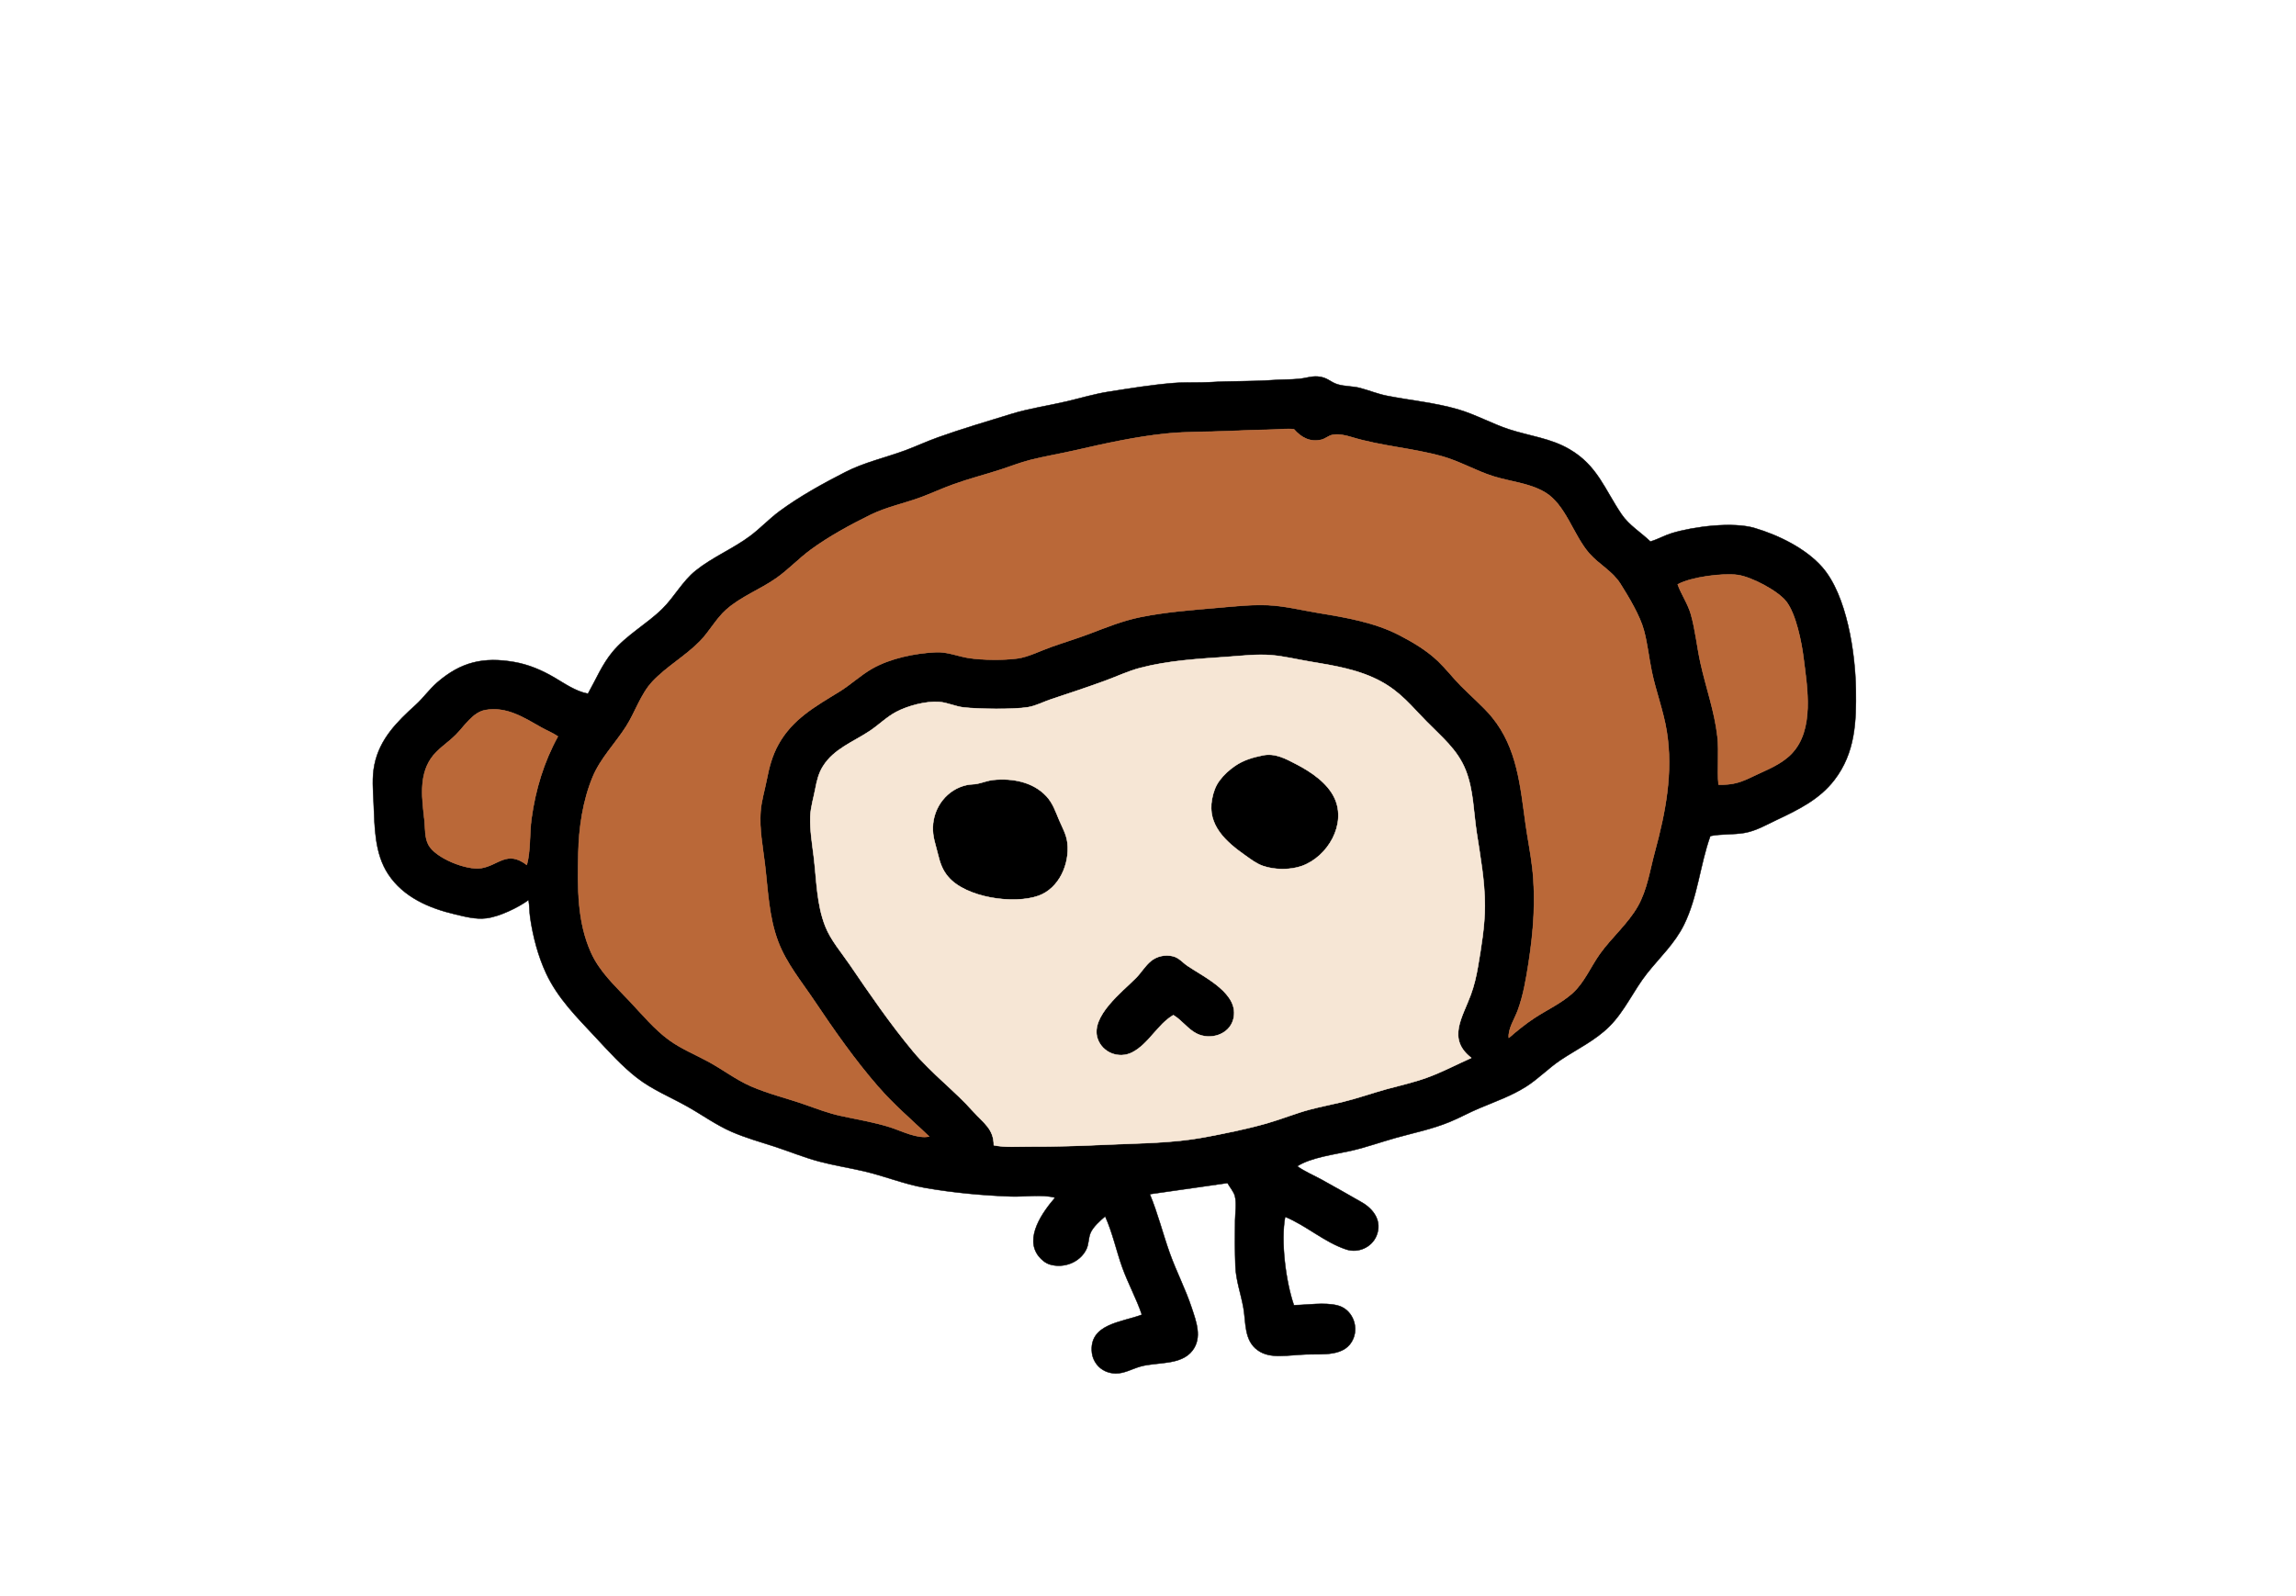
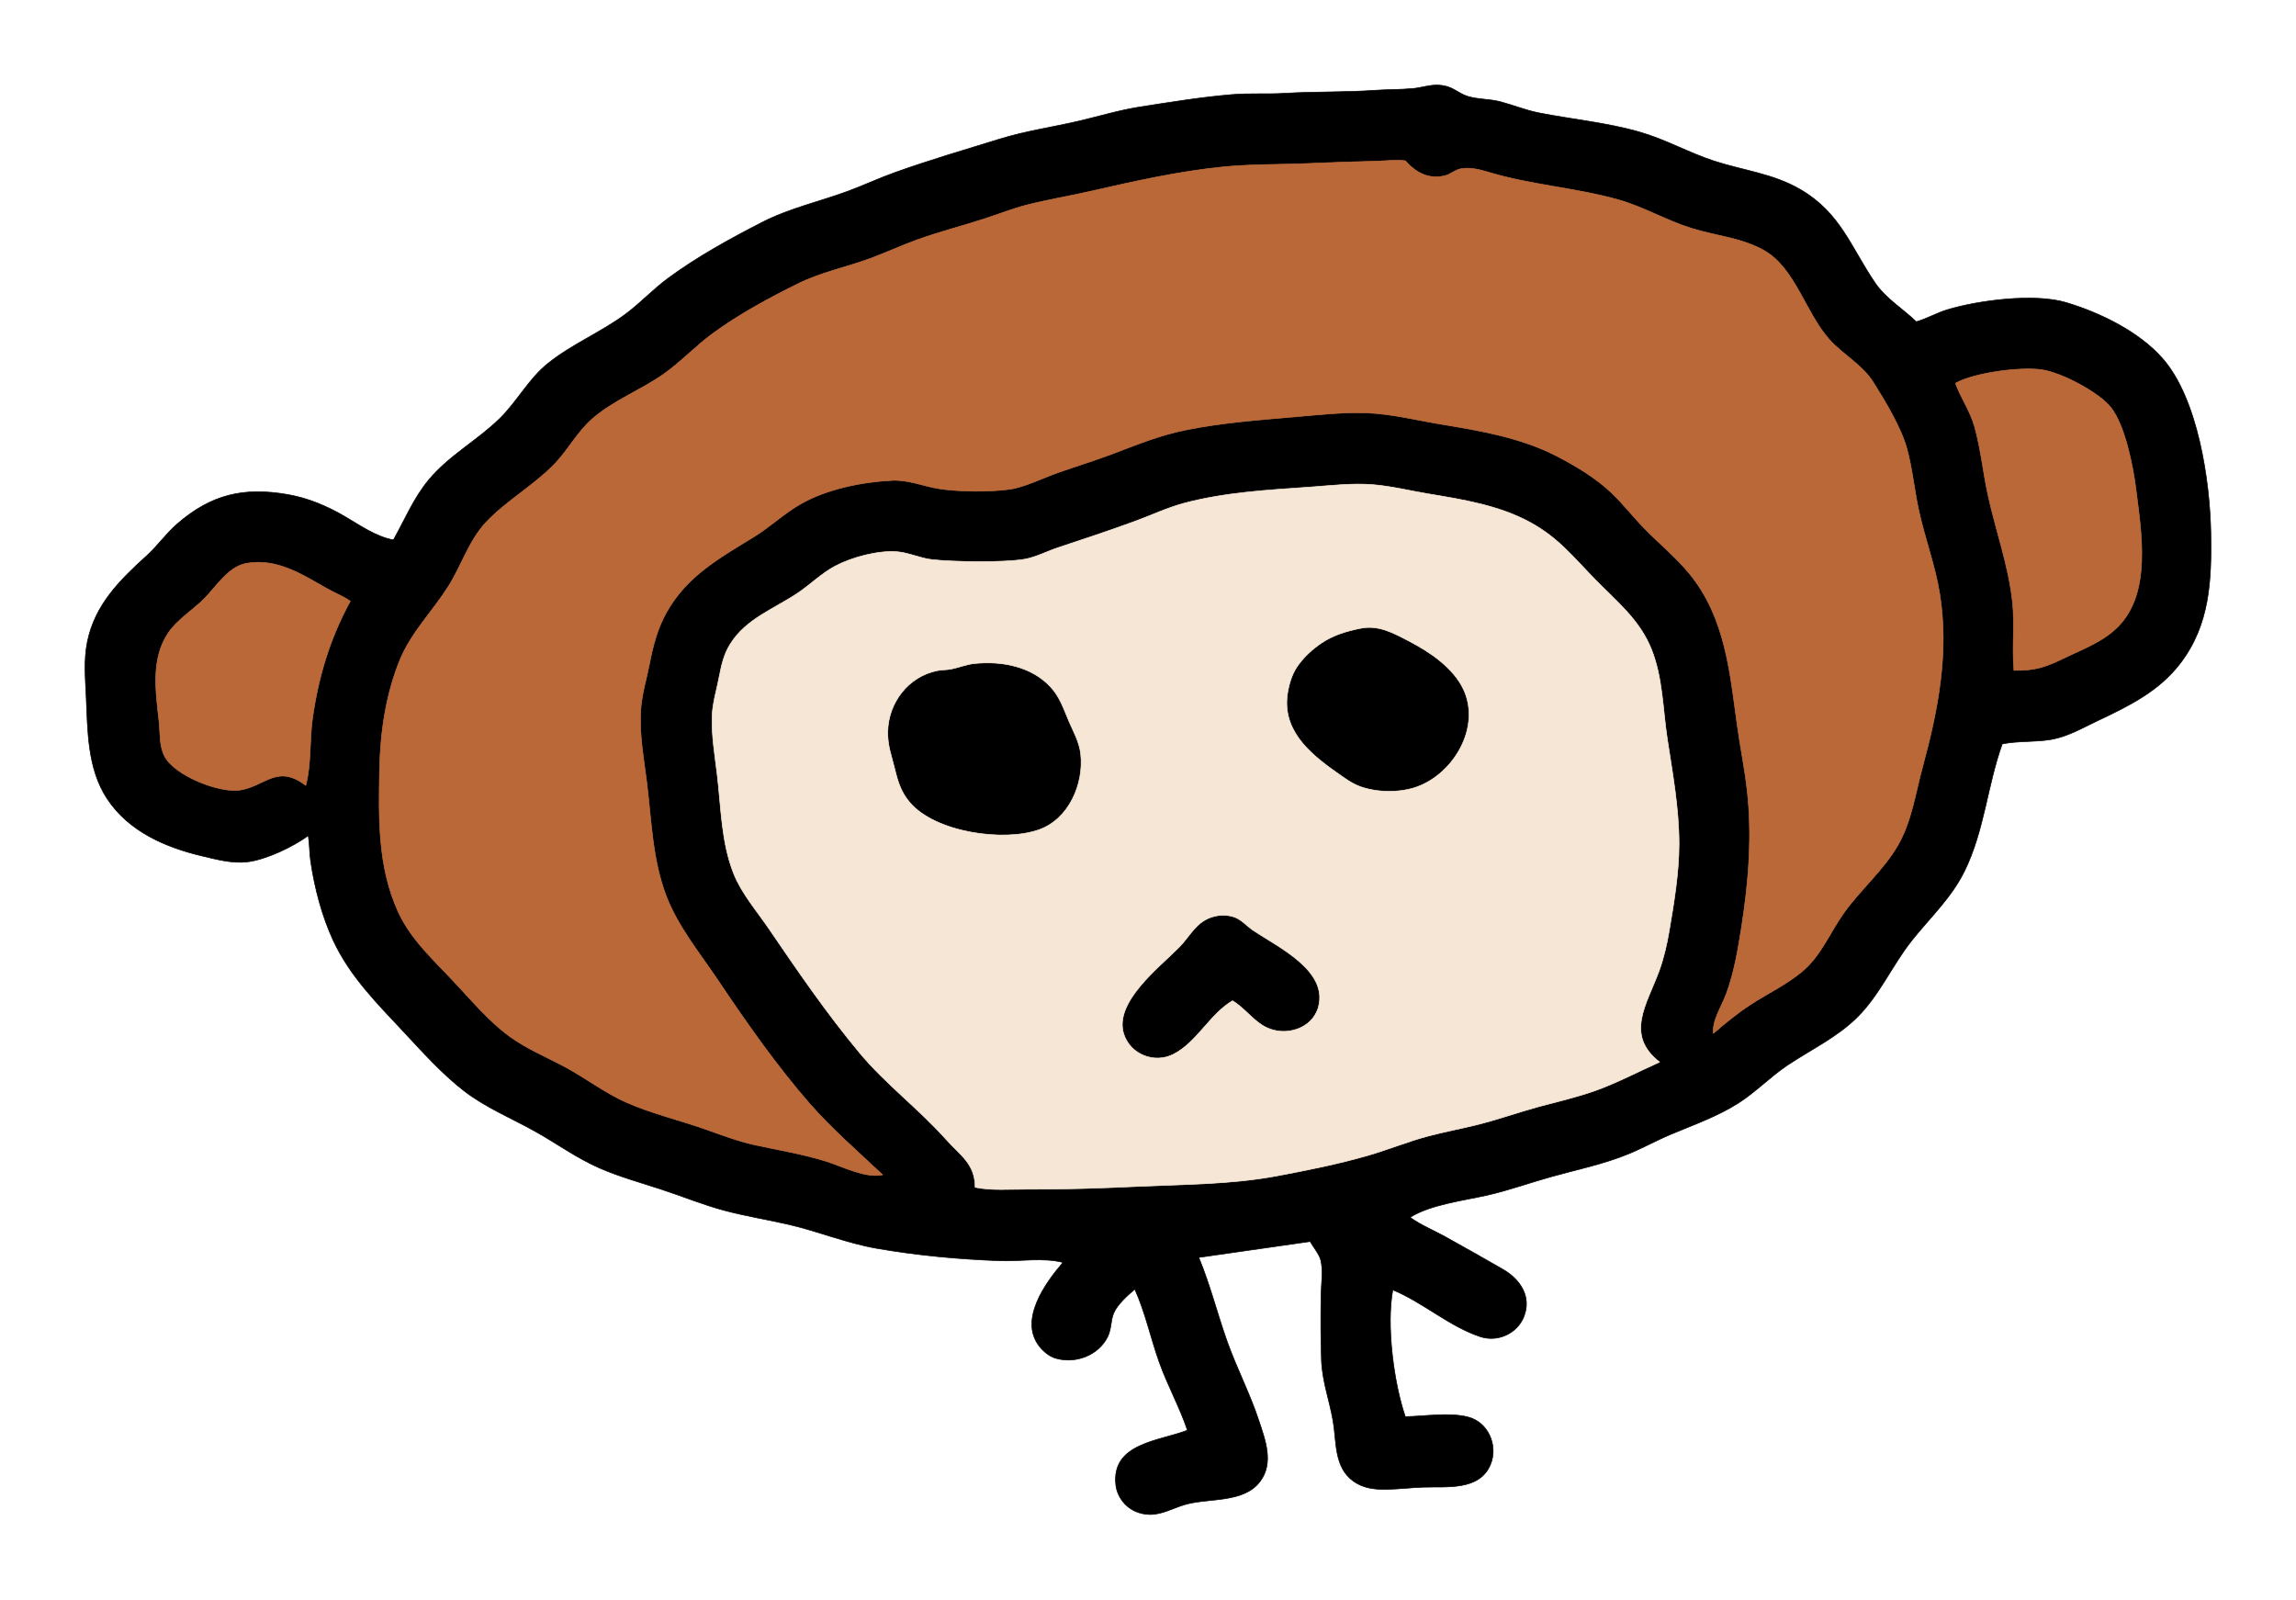
- <svg xmlns="http://www.w3.org/2000/svg" viewBox="0 0 1314 913" width="1314" height="913">
+ <svg xmlns="http://www.w3.org/2000/svg" width="916.67" height="638.55" viewBox="179.43 181.51 916.67 638.55">
  <path d="M0.25 0.25C438.08 0.25 875.92 0.25 1313.75 0.25C1313.75 304.42 1313.75 608.58 1313.75 912.75C875.92 912.75 438.08 912.75 0.25 912.75C0.25 608.58 0.25 304.42 0.25 0.25ZM944.5 309.94C939.1 304.75 932.27 300.64 928.04 294.4C918.29 280.04 914.27 266.56 898.3 257.2C887.39 250.8 875.39 249.59 863.66 245.75C853.68 242.48 844.43 237.22 834.3 234.28C821.02 230.43 807.32 229.22 793.83 226.56C788.58 225.53 783.59 223.48 778.44 222.11C774.26 220.99 769.65 221.24 765.56 220.01C761.16 218.69 759.8 215.93 754.07 215.5C750.48 215.23 747.03 216.53 743.5 216.85C738.47 217.31 733.35 217.2 728.3 217.56C716.39 218.4 704.42 218.02 692.5 218.75C685.52 219.18 678.47 218.68 671.5 219.25C659.16 220.26 646.73 222.3 634.54 224.2C626.38 225.46 618.41 227.9 610.39 229.78C599.8 232.26 588.95 233.79 578.54 237.01C564.63 241.3 550.49 245.45 536.78 250.35C530.52 252.58 524.49 255.41 518.26 257.73C506.77 261.99 494.7 264.62 483.73 270.24C470.94 276.79 457.71 284.07 446.13 292.61C440.22 296.97 435.18 302.42 429.3 306.81C419.41 314.19 407.8 318.85 398.15 326.62C390.46 332.81 385.98 341.68 379.02 348.52C370.07 357.31 358.64 363.38 350.58 373.1C344.57 380.34 341.07 388.92 336.5 397.04C329.48 395.77 323.05 391.16 316.91 387.58C309.96 383.54 302.44 380.36 294.5 378.96C276.66 375.82 263.73 378.91 250.17 390.66C245.7 394.54 242.31 399.45 237.93 403.43C227.33 413.02 217.3 422.93 214.31 437.7C212.82 445.05 213.5 452.1 213.83 459.5C214.44 473.26 214.3 488.37 222.17 500.31C230.82 513.46 245.52 519.8 260.34 523.28C266.17 524.66 272.19 526.29 278.24 525.57C285.68 524.69 296.48 519.52 302.5 515.1C303.06 518.43 302.95 521.84 303.44 525.21C304.99 535.88 307.93 547.21 312.5 557.01C319.26 571.5 330.1 582.16 340.84 593.68C348.28 601.66 355.98 610.25 364.62 616.94C373.36 623.71 383.68 627.88 393.26 633.26C401.76 638.02 409.77 643.87 418.71 647.77C426.67 651.25 435.09 653.57 443.33 656.26C451.78 659.02 460.08 662.46 468.68 664.75C477.11 666.99 485.78 668.37 494.26 670.32C506.18 673.07 517.42 677.78 529.53 679.88C545.76 682.69 562.04 684.19 578.5 684.81C586.53 685.11 596.18 683.44 603.82 685.5C596.8 693.63 586.06 708.48 594.45 719.04C596.03 721.02 598.3 722.95 600.76 723.7C608.7 726.11 617.93 722.65 621.65 715.19C623.18 712.14 622.82 708.7 624.09 705.68C625.5 702.3 629.76 698.49 632.5 696.18C636.68 705.45 638.84 715.72 642.25 725.3C645.55 734.54 650.37 743.19 653.5 752.47C642.4 756.85 622.9 757.52 624.94 774.5C625.22 776.79 626.22 779.02 627.62 780.86C630.21 784.26 634.29 786.06 638.5 786.11C643.5 786.15 647.86 783.5 652.56 782.15C662.09 779.41 675.86 781.67 682.48 772.97C688.12 765.55 684.59 756.36 681.98 748.5C678.43 737.75 673.21 727.79 669.41 717.15C665.43 706 662.59 694.42 658.03 683.5C672.85 681.38 687.68 679.25 702.5 677.13C703.74 679.36 706.16 682.19 706.75 684.62C707.78 688.83 706.92 694.18 706.85 698.5C706.72 707.16 706.72 715.84 707.02 724.5C707.31 732.91 710.21 740.53 711.64 748.72C713.09 757.06 711.97 767.18 719.72 772.78C723.54 775.54 727.9 776.12 732.5 776.08C737.51 776.04 742.49 775.39 747.5 775.21C756.8 774.86 770.17 776.8 774.54 766.07C777.6 758.57 773.61 749.19 765.41 747.16C757.75 745.26 748.36 746.93 740.5 747.04C735.84 733.55 732.89 710.41 735.5 696.45C747.61 701.45 758.04 711.04 770.47 715.14C777.28 717.39 785.04 713.97 787.78 707.28C791.12 699.07 786.26 692.13 779.33 688.16C771.69 683.79 764.04 679.41 756.33 675.17C751.68 672.61 746.73 670.6 742.4 667.5C750.32 662.42 764.04 660.73 773.25 658.64C781.87 656.68 790.18 653.67 798.69 651.29C809.02 648.4 819.63 646.26 829.59 642.16C835.42 639.76 840.93 636.68 846.75 634.25C855.74 630.49 865.09 627.18 873.37 621.93C880.45 617.44 886.23 611.31 893.19 606.67C902.58 600.42 912.92 595.56 921.01 587.51C929.85 578.72 934.9 566.85 942.59 557.13C949.92 547.89 958.48 540.01 963.76 529.26C971.65 513.22 972.87 495.11 978.82 478.5C985.16 477.21 991.93 477.82 998.39 476.71C1004.91 475.58 1010.86 472.09 1016.77 469.3C1029.21 463.41 1041.29 457.57 1049.88 446.34C1061.75 430.82 1062.4 413.17 1062.1 394.5C1061.77 373.8 1056.99 340.79 1042.87 324.66C1033.42 313.88 1017.83 306.31 1004.29 302.27C991.75 298.52 969.26 301.35 956.67 305.22C952.5 306.51 948.66 308.77 944.5 309.94Z" fill="none" fill-rule="evenodd" stroke="none" stroke-width="0.25" stroke-linejoin="round" />
  <path d="M944.5 309.94C948.66 308.77 952.5 306.51 956.67 305.22C969.26 301.35 991.75 298.52 1004.29 302.27C1017.83 306.31 1033.42 313.88 1042.87 324.66C1056.99 340.79 1061.77 373.8 1062.1 394.5C1062.4 413.17 1061.75 430.82 1049.88 446.34C1041.29 457.57 1029.21 463.41 1016.77 469.3C1010.86 472.09 1004.91 475.58 998.39 476.71C991.93 477.82 985.16 477.21 978.82 478.5C972.87 495.11 971.65 513.22 963.76 529.26C958.48 540.01 949.92 547.89 942.59 557.13C934.9 566.85 929.85 578.72 921.01 587.51C912.92 595.56 902.58 600.42 893.19 606.67C886.23 611.31 880.45 617.44 873.37 621.93C865.09 627.18 855.74 630.49 846.75 634.25C840.93 636.68 835.42 639.76 829.59 642.16C819.63 646.26 809.02 648.4 798.69 651.29C790.18 653.67 781.87 656.68 773.25 658.64C764.04 660.73 750.32 662.42 742.4 667.5C746.73 670.6 751.68 672.61 756.33 675.17C764.04 679.41 771.69 683.79 779.33 688.16C786.26 692.13 791.12 699.07 787.78 707.28C785.04 713.97 777.28 717.39 770.47 715.14C758.04 711.04 747.61 701.45 735.5 696.45C732.89 710.41 735.84 733.55 740.5 747.04C748.36 746.93 757.75 745.26 765.41 747.16C773.61 749.19 777.6 758.57 774.54 766.07C770.17 776.8 756.8 774.86 747.5 775.21C742.49 775.39 737.51 776.04 732.5 776.08C727.9 776.12 723.54 775.54 719.72 772.78C711.97 767.18 713.09 757.06 711.64 748.72C710.21 740.53 707.31 732.91 707.02 724.5C706.72 715.84 706.72 707.16 706.85 698.5C706.92 694.18 707.78 688.83 706.75 684.62C706.16 682.19 703.74 679.36 702.5 677.13C687.68 679.25 672.85 681.38 658.03 683.5C662.59 694.42 665.43 706 669.41 717.15C673.21 727.79 678.43 737.75 681.98 748.5C684.59 756.36 688.12 765.55 682.48 772.97C675.86 781.67 662.09 779.41 652.56 782.15C647.86 783.5 643.5 786.15 638.5 786.11C634.29 786.06 630.21 784.26 627.62 780.86C626.22 779.02 625.22 776.79 624.94 774.5C622.9 757.52 642.4 756.85 653.5 752.47C650.37 743.19 645.55 734.54 642.25 725.3C638.84 715.72 636.68 705.45 632.5 696.18C629.76 698.49 625.5 702.3 624.09 705.68C622.82 708.7 623.18 712.14 621.65 715.19C617.93 722.65 608.7 726.11 600.76 723.7C598.3 722.95 596.03 721.02 594.45 719.04C586.06 708.48 596.8 693.63 603.82 685.5C596.18 683.44 586.53 685.11 578.5 684.81C562.04 684.19 545.76 682.69 529.53 679.88C517.42 677.78 506.18 673.07 494.26 670.32C485.78 668.37 477.11 666.99 468.68 664.75C460.08 662.46 451.78 659.02 443.33 656.26C435.09 653.57 426.67 651.25 418.71 647.77C409.77 643.87 401.76 638.02 393.26 633.26C383.68 627.88 373.36 623.71 364.62 616.94C355.98 610.25 348.28 601.66 340.84 593.68C330.1 582.16 319.26 571.5 312.5 557.01C307.93 547.21 304.99 535.88 303.44 525.21C302.95 521.84 303.06 518.43 302.5 515.1C296.48 519.52 285.68 524.69 278.24 525.57C272.19 526.29 266.17 524.66 260.34 523.28C245.52 519.8 230.82 513.46 222.17 500.31C214.3 488.37 214.44 473.26 213.83 459.5C213.5 452.1 212.82 445.05 214.31 437.7C217.3 422.93 227.33 413.02 237.93 403.43C242.31 399.45 245.7 394.54 250.17 390.66C263.73 378.91 276.66 375.82 294.5 378.96C302.44 380.36 309.96 383.54 316.91 387.58C323.05 391.16 329.48 395.77 336.5 397.04C341.07 388.92 344.57 380.34 350.58 373.1C358.64 363.38 370.07 357.31 379.02 348.52C385.98 341.68 390.46 332.81 398.15 326.62C407.8 318.85 419.41 314.19 429.3 306.81C435.18 302.42 440.22 296.97 446.13 292.61C457.71 284.07 470.94 276.79 483.73 270.24C494.7 264.62 506.77 261.99 518.26 257.73C524.49 255.41 530.52 252.58 536.78 250.35C550.49 245.45 564.63 241.3 578.54 237.01C588.95 233.79 599.8 232.26 610.39 229.78C618.41 227.9 626.38 225.46 634.54 224.2C646.73 222.3 659.16 220.26 671.5 219.25C678.47 218.68 685.52 219.18 692.5 218.75C704.42 218.02 716.39 218.4 728.3 217.56C733.35 217.2 738.47 217.31 743.5 216.85C747.03 216.53 750.48 215.23 754.07 215.5C759.8 215.93 761.16 218.69 765.56 220.01C769.65 221.24 774.26 220.99 778.44 222.11C783.59 223.48 788.58 225.53 793.83 226.56C807.32 229.22 821.02 230.43 834.3 234.28C844.43 237.22 853.68 242.48 863.66 245.75C875.39 249.59 887.39 250.8 898.3 257.2C914.27 266.56 918.29 280.04 928.04 294.4C932.27 300.64 939.1 304.75 944.5 309.94ZM740.5 245.68C736.59 245.24 732.45 245.77 728.5 245.87C719.82 246.08 711.17 246.36 702.5 246.75C690.81 247.28 679.15 246.98 667.5 248.16C649.76 249.97 632.63 253.81 615.33 257.76C606.81 259.71 598.13 261.14 589.66 263.27C583.82 264.74 578.15 267.03 572.42 268.87C563.53 271.74 554.47 274.06 545.68 277.22C539.44 279.46 533.39 282.28 527.16 284.6C517.63 288.14 507.37 290.18 498.22 294.68C486.68 300.36 474.49 306.97 464.11 314.57C457.2 319.62 451.34 325.95 444.35 330.89C435.16 337.37 423.96 341.5 415.55 349.03C409.74 354.22 406.02 361.47 400.55 367.05C392.24 375.52 381.61 381.42 373.49 390C366.7 397.17 363.6 407.51 358.33 415.79C352.14 425.52 343.67 433.96 339.21 444.7C333.55 458.32 331.26 473.83 330.98 488.5C330.61 507.84 330.17 527.22 338.28 545.24C343.16 556.07 351.88 564.13 359.91 572.6C367.17 580.25 374.52 589.22 383.1 595.4C389.83 600.25 397.77 603.54 405.06 607.45C413.37 611.92 421.14 617.95 429.77 621.71C439.92 626.12 450.8 628.68 461.22 632.36C467.69 634.65 474.1 637.09 480.82 638.57C490.35 640.67 500.05 642.2 509.39 645.15C516.03 647.26 524.93 651.95 531.8 650.5C521.87 641.14 511.54 632.24 502.55 621.94C489.32 606.78 477.13 589.33 465.93 572.62C458.69 561.82 450.09 551.42 445.41 539.16C439.94 524.84 439.54 509.56 437.73 494.54C436.54 484.63 434.52 474.55 435.27 464.5C435.72 458.41 437.6 452.37 438.76 446.41C440.15 439.24 441.92 432.45 445.51 426C453.61 411.46 466.7 404.25 480.34 395.87C486.91 391.83 492.46 386.47 499.18 382.64C509.63 376.7 523.62 373.88 535.5 373.29C542.29 372.95 548.13 375.68 554.69 376.66C562.64 377.83 574.5 377.93 582.47 376.84C588.36 376.04 595.97 372.25 601.71 370.23C608.89 367.69 616.19 365.48 623.32 362.79C633.02 359.12 642.33 355.29 652.55 353.21C667.43 350.18 682.38 349.14 697.5 347.81C706.63 347.01 716.31 345.97 725.47 346.35C735.21 346.76 744.98 349.24 754.55 350.82C770.22 353.4 786.64 356.17 800.92 363.56C808.72 367.6 816.68 372.35 823.04 378.46C827.66 382.9 831.53 387.94 836 392.51C841.88 398.54 848.63 404.02 853.96 410.55C868.35 428.16 870.08 449.96 873.08 471.5C874.25 479.86 875.94 488.11 876.92 496.5C879.06 514.76 877.6 533.38 874.76 551.44C873.34 560.48 871.82 569.59 868.66 578.23C866.87 583.14 862.92 588.97 863.5 594.04C868.19 589.98 872.98 586.05 878.17 582.65C885.36 577.93 893.51 574.23 899.94 568.45C906.62 562.45 910.37 553.29 915.53 546.03C922.23 536.61 931.53 528.81 937.26 518.75C942.7 509.2 944.2 497.99 947.05 487.53C953.19 464.95 957.63 442.04 953.85 418.54C951.98 406.92 947.69 395.87 945.29 384.35C943.66 376.5 942.87 368.41 940.76 360.65C938.5 352.29 932.01 341.54 927.36 334.16C922.8 326.92 915.2 323.15 909.62 316.86C900.33 306.37 896.08 288.61 883.89 281.6C874.95 276.46 864.46 275.69 854.78 272.67C844.73 269.54 835.52 264.04 825.36 261.2C808.21 256.41 790.49 255.38 773.41 250.17C770.06 249.15 766.04 248.21 762.52 248.92C760.29 249.37 758.51 251.15 756.26 251.68C749.7 253.23 744.69 250.42 740.5 245.68ZM983.5 449.12C992.13 449.24 996.09 447.82 1003.66 444.16C1011.17 440.53 1019.13 437.68 1025.1 431.61C1038.59 417.91 1034.29 393.58 1032.15 376.49C1031.05 367.62 1027.83 351.39 1022.25 344.26C1017.41 338.07 1002.21 330.15 994.47 329.09C985.87 327.92 967.76 330.27 960.15 334.5C962.28 340.37 966.02 345.6 967.74 351.7C970.29 360.76 971.17 370.26 973.2 379.44C976.31 393.56 981.24 407.03 982.88 421.5C983.91 430.63 982.68 440.07 983.5 449.12ZM842.01 605.5C828.05 594.64 836.92 582.45 841.76 569.28C843.64 564.16 844.88 558.8 845.8 553.44C847.72 542.21 849.77 529.92 849.78 518.5C849.79 504.28 847.22 490.42 845.09 476.48C843.26 464.52 843.3 452.09 838.76 440.7C834.09 429.01 825.06 421.79 816.47 413.03C807.69 404.09 801.72 396.27 790.4 390.08C777.95 383.26 763.46 380.95 749.66 378.66C742.34 377.45 734.87 375.58 727.5 374.99C719.14 374.32 710.8 375.37 702.5 375.95C685.79 377.12 668.89 378.02 652.63 382.27C645.57 384.11 639.1 387.24 632.27 389.72C622.14 393.4 611.86 396.84 601.64 400.21C597.24 401.67 592.99 403.99 588.4 404.77C580.15 406.17 560.04 405.86 551.5 404.91C546.76 404.38 542.21 402.12 537.5 401.76C529.98 401.19 519.57 403.97 512.95 407.46C507.49 410.33 502.95 414.92 497.83 418.34C488.39 424.65 477.34 428.5 471.02 438.56C468.53 442.53 467.51 446.75 466.65 451.29C465.65 456.65 463.91 462.02 463.74 467.5C463.5 475.29 464.81 482.85 465.74 490.53C467.35 503.8 467.34 517.61 472.33 530.21C475.49 538.18 481.56 545.14 486.35 552.17C497.86 569.07 509.54 586.13 522.64 601.84C533.1 614.38 546.3 624.19 557.13 636.35C562.84 642.76 568.73 646.04 568.76 655.5C575.35 656.86 582.72 656.21 589.5 656.25C604.2 656.33 618.83 655.83 633.5 655.15C652.28 654.28 670.91 654.38 689.47 650.9C701.45 648.65 713.71 646.2 725.43 642.82C733.55 640.48 741.38 637.24 749.54 635.07C755.73 633.42 762.07 632.23 768.29 630.72C776.86 628.65 785.21 625.64 793.72 623.31C801.31 621.25 808.98 619.54 816.4 616.88C825.1 613.76 833.56 609.28 842.01 605.5ZM319.28 421.5C316.42 419.51 313.08 418.23 310.01 416.5C300.02 410.86 289.97 404.22 277.76 406.42C270.62 407.7 265.69 415.73 260.98 420.5C256.41 425.11 250.28 428.76 246.62 434.16C239.59 444.56 241.62 457.69 242.92 469.5C243.43 474.11 242.97 479.1 245.12 483.37C249.03 491.12 267.16 498.28 275.45 496.89C285.36 495.22 290.21 486.41 301.5 495.06C303.74 486.68 302.96 477.2 304.17 468.51C306.49 451.79 311.16 436.33 319.28 421.5ZM722.73 432.32C729.85 430.89 735.87 434.26 742.03 437.47C750.28 441.75 759.7 448.08 763.75 456.75C770.77 471.77 759.92 490.27 745.2 495.62C738.52 498.05 729.48 497.97 722.79 495.64C718.99 494.31 716.02 491.97 712.78 489.7C701.72 481.92 690.71 472.34 693.65 457.26C694.42 453.31 695.58 449.86 698.04 446.6C700.46 443.4 703.52 440.6 706.82 438.35C711.73 435 716.97 433.49 722.73 432.32ZM568.59 446.38C579.35 445.31 591.17 447.47 598.83 455.69C602.62 459.76 604.05 464.4 606.17 469.37C608.05 473.77 610.34 477.61 610.9 482.5C612.26 494.41 606.2 508.51 594.27 512.74C580.11 517.77 552.81 513.84 542.64 501.85C539.23 497.84 537.92 493.68 536.71 488.7C535.42 483.34 533.72 479.2 533.86 473.5C534.14 462 542.02 451.57 553.63 449.23C555.48 448.86 557.37 448.97 559.21 448.6C562.39 447.95 565.31 446.71 568.59 446.38ZM671.5 581.03C662.45 586.33 657.34 597.61 647.88 602.4C640.33 606.23 630.81 602.53 628.12 594.42C623.91 581.68 642.23 567.73 650.17 559.68C653.11 556.7 655.44 552.69 658.64 550.09C662.15 547.23 666.86 546.23 671.26 547.3C674.84 548.18 676.8 550.91 679.67 552.85C689.47 559.5 709.72 568.8 705.83 583.43C703.45 592.35 692.57 595.49 684.86 591.61C679.81 589.08 676.41 583.95 671.5 581.03Z" fill="#000000" fill-rule="evenodd" stroke="#000000" stroke-width="0.25" stroke-linejoin="round" />
  <path d="M740.5 245.68C744.69 250.42 749.7 253.23 756.26 251.68C758.51 251.15 760.29 249.37 762.52 248.92C766.04 248.21 770.06 249.15 773.41 250.17C790.49 255.38 808.21 256.41 825.36 261.2C835.52 264.04 844.73 269.54 854.78 272.67C864.46 275.69 874.95 276.46 883.89 281.6C896.08 288.61 900.33 306.37 909.62 316.86C915.2 323.15 922.8 326.92 927.36 334.16C932.01 341.54 938.5 352.29 940.76 360.65C942.87 368.41 943.66 376.5 945.29 384.35C947.69 395.87 951.98 406.92 953.85 418.54C957.63 442.04 953.19 464.95 947.05 487.53C944.2 497.99 942.7 509.2 937.26 518.75C931.53 528.81 922.23 536.61 915.53 546.03C910.37 553.29 906.62 562.45 899.94 568.45C893.51 574.23 885.36 577.93 878.17 582.65C872.98 586.05 868.19 589.98 863.5 594.04C862.92 588.97 866.87 583.14 868.66 578.23C871.82 569.59 873.34 560.48 874.76 551.44C877.6 533.38 879.06 514.76 876.92 496.5C875.94 488.11 874.25 479.86 873.08 471.5C870.08 449.96 868.35 428.16 853.96 410.55C848.63 404.02 841.88 398.54 836 392.51C831.53 387.94 827.66 382.9 823.04 378.46C816.68 372.35 808.72 367.6 800.92 363.56C786.64 356.17 770.22 353.4 754.55 350.82C744.98 349.24 735.21 346.76 725.47 346.35C716.31 345.97 706.63 347.01 697.5 347.81C682.38 349.14 667.43 350.18 652.55 353.21C642.33 355.29 633.02 359.12 623.32 362.79C616.19 365.48 608.89 367.69 601.71 370.23C595.97 372.25 588.36 376.04 582.47 376.84C574.5 377.93 562.64 377.83 554.69 376.66C548.13 375.68 542.29 372.95 535.5 373.29C523.62 373.88 509.63 376.7 499.18 382.64C492.46 386.47 486.91 391.83 480.34 395.87C466.7 404.25 453.61 411.46 445.51 426C441.92 432.45 440.15 439.24 438.76 446.41C437.6 452.37 435.72 458.41 435.27 464.5C434.52 474.55 436.54 484.63 437.73 494.54C439.54 509.56 439.94 524.84 445.41 539.16C450.09 551.42 458.69 561.82 465.93 572.62C477.13 589.33 489.32 606.78 502.55 621.94C511.54 632.24 521.87 641.14 531.8 650.5C524.93 651.95 516.03 647.26 509.39 645.15C500.05 642.2 490.35 640.67 480.82 638.57C474.1 637.09 467.69 634.65 461.22 632.36C450.8 628.68 439.92 626.12 429.77 621.71C421.14 617.95 413.37 611.92 405.06 607.45C397.77 603.54 389.83 600.25 383.1 595.4C374.52 589.22 367.17 580.25 359.91 572.6C351.88 564.13 343.16 556.07 338.28 545.24C330.17 527.22 330.61 507.84 330.98 488.5C331.26 473.83 333.55 458.32 339.21 444.7C343.67 433.96 352.14 425.52 358.33 415.79C363.6 407.51 366.7 397.17 373.49 390C381.61 381.42 392.24 375.52 400.55 367.05C406.02 361.47 409.74 354.22 415.55 349.03C423.96 341.5 435.16 337.37 444.35 330.89C451.34 325.95 457.2 319.62 464.11 314.57C474.49 306.97 486.68 300.36 498.22 294.68C507.37 290.18 517.63 288.14 527.16 284.6C533.39 282.28 539.44 279.46 545.68 277.22C554.47 274.06 563.53 271.74 572.42 268.87C578.15 267.03 583.82 264.74 589.66 263.27C598.13 261.14 606.81 259.71 615.33 257.76C632.63 253.81 649.76 249.97 667.5 248.16C679.15 246.98 690.81 247.28 702.5 246.75C711.17 246.36 719.82 246.08 728.5 245.87C732.45 245.77 736.59 245.24 740.5 245.68ZM983.5 449.12C982.68 440.07 983.91 430.63 982.88 421.5C981.24 407.03 976.31 393.56 973.2 379.44C971.17 370.26 970.29 360.76 967.74 351.7C966.02 345.6 962.28 340.37 960.15 334.5C967.76 330.27 985.87 327.92 994.47 329.09C1002.21 330.15 1017.41 338.07 1022.25 344.26C1027.83 351.39 1031.05 367.62 1032.15 376.49C1034.29 393.58 1038.59 417.91 1025.1 431.61C1019.13 437.68 1011.17 440.53 1003.66 444.16C996.09 447.82 992.13 449.24 983.5 449.12ZM319.28 421.5C311.16 436.33 306.49 451.79 304.17 468.51C302.96 477.2 303.74 486.68 301.5 495.06C290.21 486.41 285.36 495.22 275.45 496.89C267.16 498.28 249.03 491.12 245.12 483.37C242.97 479.1 243.43 474.11 242.92 469.5C241.62 457.69 239.59 444.56 246.62 434.16C250.28 428.76 256.41 425.11 260.98 420.5C265.69 415.73 270.62 407.7 277.76 406.42C289.97 404.22 300.02 410.86 310.01 416.5C313.08 418.23 316.42 419.51 319.28 421.5Z" fill="#ba6838" fill-rule="evenodd" stroke="#ba6838" stroke-width="0.25" stroke-linejoin="round" />
  <path d="M842.01 605.5C833.56 609.28 825.1 613.76 816.4 616.88C808.98 619.54 801.31 621.25 793.72 623.31C785.21 625.64 776.86 628.65 768.29 630.72C762.07 632.23 755.73 633.42 749.54 635.07C741.38 637.24 733.55 640.48 725.43 642.82C713.71 646.2 701.45 648.65 689.47 650.9C670.91 654.38 652.28 654.28 633.5 655.15C618.83 655.83 604.2 656.33 589.5 656.25C582.72 656.21 575.35 656.86 568.76 655.5C568.73 646.04 562.84 642.76 557.13 636.35C546.3 624.19 533.1 614.38 522.64 601.84C509.54 586.13 497.86 569.07 486.35 552.17C481.56 545.14 475.49 538.18 472.33 530.21C467.34 517.61 467.35 503.8 465.74 490.53C464.81 482.85 463.5 475.29 463.74 467.5C463.91 462.02 465.65 456.65 466.65 451.29C467.51 446.75 468.53 442.53 471.02 438.56C477.34 428.5 488.39 424.65 497.83 418.34C502.95 414.92 507.49 410.33 512.95 407.46C519.57 403.97 529.98 401.19 537.5 401.76C542.21 402.12 546.76 404.38 551.5 404.91C560.04 405.86 580.15 406.17 588.4 404.77C592.99 403.99 597.24 401.67 601.64 400.21C611.86 396.84 622.14 393.4 632.27 389.72C639.1 387.24 645.57 384.11 652.63 382.27C668.89 378.02 685.79 377.12 702.5 375.95C710.8 375.37 719.14 374.32 727.5 374.99C734.87 375.58 742.34 377.45 749.66 378.66C763.46 380.95 777.95 383.26 790.4 390.08C801.72 396.27 807.69 404.09 816.47 413.03C825.06 421.79 834.09 429.01 838.76 440.7C843.3 452.09 843.26 464.52 845.09 476.48C847.22 490.42 849.79 504.28 849.78 518.5C849.77 529.92 847.72 542.21 845.8 553.44C844.88 558.8 843.64 564.16 841.76 569.28C836.92 582.45 828.05 594.64 842.01 605.5ZM722.73 432.32C716.97 433.49 711.73 435 706.82 438.35C703.52 440.6 700.46 443.4 698.04 446.6C695.58 449.86 694.42 453.31 693.65 457.26C690.71 472.34 701.72 481.92 712.78 489.7C716.02 491.97 718.99 494.31 722.79 495.64C729.48 497.97 738.52 498.05 745.2 495.62C759.92 490.27 770.77 471.77 763.75 456.75C759.7 448.08 750.28 441.75 742.03 437.47C735.87 434.26 729.85 430.89 722.73 432.32ZM568.59 446.38C565.31 446.71 562.39 447.95 559.21 448.6C557.37 448.97 555.48 448.86 553.63 449.23C542.02 451.57 534.14 462 533.86 473.5C533.72 479.2 535.42 483.34 536.71 488.7C537.92 493.68 539.23 497.84 542.64 501.85C552.81 513.84 580.11 517.77 594.27 512.74C606.2 508.51 612.26 494.41 610.9 482.5C610.34 477.61 608.05 473.77 606.17 469.37C604.05 464.4 602.62 459.76 598.83 455.69C591.17 447.47 579.35 445.31 568.59 446.38ZM671.5 581.03C676.41 583.95 679.81 589.08 684.86 591.61C692.57 595.49 703.45 592.35 705.83 583.43C709.72 568.8 689.47 559.5 679.67 552.85C676.8 550.91 674.84 548.18 671.26 547.3C666.86 546.23 662.15 547.23 658.64 550.09C655.44 552.69 653.11 556.7 650.17 559.68C642.23 567.73 623.91 581.68 628.12 594.42C630.81 602.53 640.33 606.23 647.88 602.4C657.34 597.61 662.45 586.33 671.5 581.03Z" fill="#f6e6d5" fill-rule="evenodd" stroke="#f6e6d5" stroke-width="0.25" stroke-linejoin="round" />
</svg>
